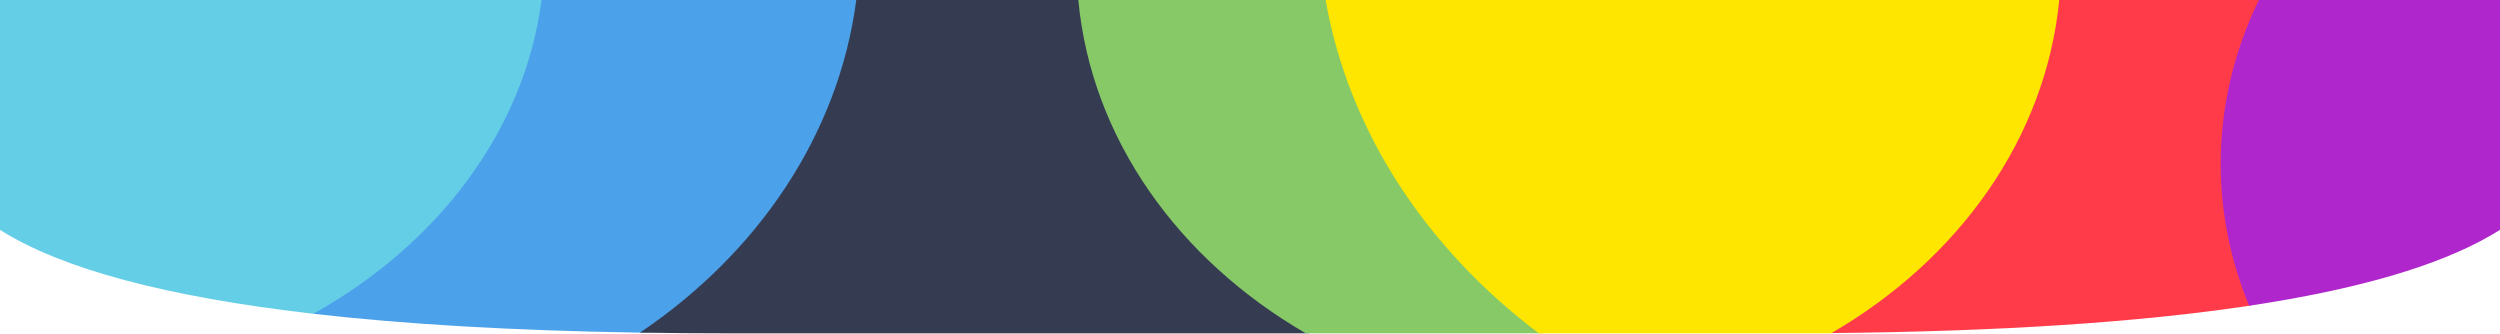
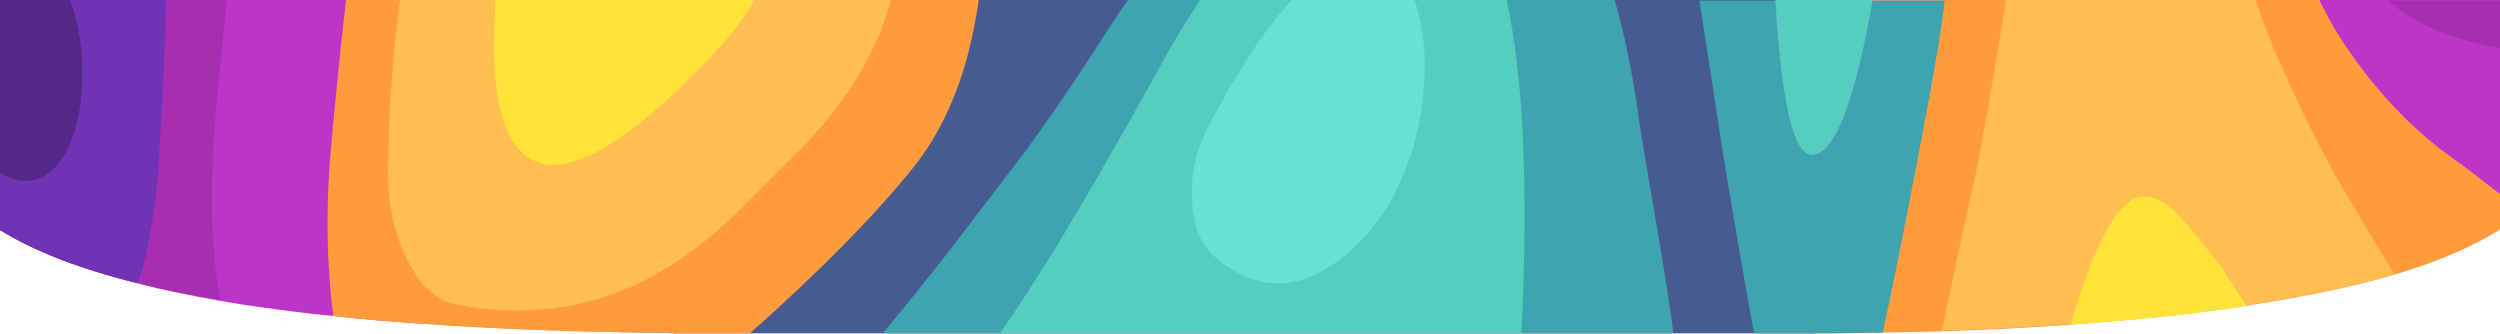
- <svg xmlns="http://www.w3.org/2000/svg" width="375" height="50" viewBox="0 0 375 50">
-   <g fill="none" fill-rule="evenodd">
-     <path fill="#65CEE7" d="M0 0v34.482c9.242 5.848 24.908 10.041 46.991 12.584C76 49 98 0 81.233 0H0z" />
-     <path fill="#4BA2EA" d="M81.233 0c-2.58 19.665-15.608 36.69-34.242 47.066 13.817 1.59 30.159 2.532 49.004 2.829C135 49 143 0 128.44 0H81.233z" />
-     <path fill="#353C52" d="M161.75 0h-33.31c-2.649 20.205-14.749 37.965-32.445 49.895 4.318.068 8.755.105 13.338.105h86.546C208 50 181 0 161.75 0" />
-     <path fill="#87C966" d="M198.842 0H161.75c1.943 20.79 15.022 38.947 34.13 50h34.945C249 50 222 0 198.842 0" />
-     <path fill="#FFE600" d="M308.89 0H198.842c3.474 19.825 15.225 37.368 31.984 50h43.833l.069-.041C304 49.959 325 0 308.89 0" />
-     <path fill="#FF3B4A" d="M338.828 0H308.89c-2.04 20.765-15.092 38.902-34.163 49.959 25.194-.236 46.075-1.602 62.644-4.096C357.001 41 351.001 0 338.828 0" />
-     <path fill="#AF27CC" d="M338.828 0c-3.679 7.586-5.722 15.862-5.722 24.569 0 7.471 1.514 14.621 4.265 21.294 16.2-2.438 28.287-5.953 36.244-10.55.475-.273.941-.549 1.385-.831V0h-36.172z" />
+ <svg xmlns="http://www.w3.org/2000/svg" version="1.1" x="0px" y="0px" viewBox="0 0 375 50" style="enable-background:new 0 0 375 50;" xml:space="preserve">
+   <style type="text/css">
+ 	.st0{fill:#BD35C8;}
+ 	.st1{fill:#F1994A;}
+ 	.st2{fill:#475B93;}
+ 	.st3{fill:#A52EB1;}
+ 	.st4{fill:#3EA4AF;}
+ 	.st5{fill:#FF9B3C;}
+ 	.st6{fill:#6F33B3;}
+ 	.st7{fill:#55CEBF;}
+ 	.st8{fill:#FFBE4F;}
+ 	.st9{fill:#542788;}
+ 	.st10{fill:#65E2D0;}
+ 	.st11{fill:#FFE33B;}
+ </style>
+   <g id="Calque_2">
+     <g>
+       <g transform="matrix( 1, 0, 0, 1, 0,0) ">
+         <g>
+           <g id="Layer7_0_FILL">
+             <path class="st0" d="M64.1,0v48.6c-4.9-0.3-9.6-0.7-14-1.2c-1-0.1-2.1-0.2-3.1-0.3c-5-0.6-9.7-1.2-14.1-2       c-4.5-0.8-8.6-1.6-12.3-2.6C11.8,40.3,5,37.6,0,34.5V0H64.1z" />
+             <path class="st1" d="M272.2,0v50h2.4l0.1,0c2.6,0,5.2-0.1,7.7-0.1c-0.1,0.5-0.2,1-0.3,1.4h0c0.1-0.5,0.2-0.9,0.3-1.4       c3-0.1,5.9-0.1,8.7-0.2c6.3-0.2,12.4-0.5,18.1-0.9c0.4,0,0.8,0,1.2-0.1c9.8-0.7,18.6-1.6,26.4-2.8c0.2,0,0.3,0,0.5-0.1       c8.4-1.3,15.7-2.8,21.8-4.6c5.8-1.7,10.6-3.7,14.4-5.9c0.5-0.3,0.9-0.5,1.4-0.8V0H272.2z M64.1,0v48.6       c9.7,0.7,20.3,1.1,31.9,1.3c1.7,0,3.4,0,5.2,0.1l11.1-19.9L129,0H64.1z" />
+             <path class="st2" d="M272.2,0v50H109.3c-2.8,0-5.5,0-8.2,0l11.1-19.9L129,0H272.2z" />
+           </g>
+         </g>
+       </g>
+       <g transform="matrix( 1, 0, 0, 1, 0,0) ">
+         <g>
+           <g id="Layer6_0_FILL">
+             <path class="st3" d="M31.9,24.8c-0.3,6.7,0,12.8,0.8,18.2c0.1,0.7,0.2,1.4,0.3,2c-4.5-0.8-8.6-1.6-12.3-2.6       C11.8,40.3,5,37.6,0,34.5V0h34c-0.2,2.2-0.4,4.4-0.6,6.5C32.5,14.8,32,20.8,31.9,24.8z" />
+             <path class="st4" d="M248.8,35.6c-1.7-9.8-2.7-15.8-3-18c-0.9-6.5-2.1-12.4-3.6-17.6h-73c-1.5,2.1-2.9,4.3-4.4,6.6       c-4.3,6.7-8,12-11,16.1c-1.4,1.8-4.7,6.2-10.1,13.2c-3.9,5.1-7.7,9.8-11.3,14.1H251C250.5,45.8,249.7,41,248.8,35.6z M254.9,0       c0.9,5.9,2.1,13.5,3.5,22.7c1.9,11.6,3.5,20.7,4.7,27.3h11.5l0.1,0c2.6,0,5.2-0.1,7.7-0.1c1.1-5,2.4-11.4,3.9-19.1       c3.2-16.2,5-26.4,5.4-30.7H254.9z" />
+             <path class="st5" d="M51.9,0c-0.9,7.9-1.7,15.9-2.4,23.9c-0.6,7.9-0.5,15.8,0.5,23.5c4.4,0.5,9.1,0.9,14,1.2       c9.7,0.7,20.3,1.1,31.9,1.3c1.7,0,3.4,0,5.2,0.1c2.7,0,5.4,0,8.2,0h3.2c10.8-9.6,19-18,24.6-25c4.5-5.7,7.6-13,9.2-21.9       c0.2-1.1,0.4-2.1,0.5-3.2H51.9z M291.8,0c-0.5,4.3-2.3,14.6-5.4,30.7c-1.5,7.7-2.8,14.1-3.9,19.1c3-0.1,5.9-0.1,8.7-0.2       c6.3-0.2,12.4-0.5,18.1-0.9c0.4,0,0.8,0,1.2-0.1c9.8-0.7,18.6-1.6,26.4-2.8c0.2,0,0.3,0,0.5-0.1c8.4-1.3,15.7-2.8,21.8-4.6       c5.8-1.7,10.6-3.7,14.4-5.9c0.5-0.3,0.9-0.5,1.4-0.8V0H291.8z" />
+           </g>
+         </g>
+       </g>
+       <g transform="matrix( 1, 0, 0, 1, 0,0) ">
+         <g>
+           <g id="Layer5_0_FILL">
+             <path class="st6" d="M24.9,0c-0.1,4.7-0.3,10-0.6,15.7l-0.6,10.5c-0.5,5.4-1.2,9.9-2.2,13.6c-0.3,1-0.5,1.9-0.8,2.7       C11.8,40.3,5,37.6,0,34.5V0H24.9z" />
+             <path class="st7" d="M228.2,50H150c2.7-3.9,5.5-8.2,8.4-12.9c4.3-7.1,10.1-17.1,17.2-30c1.5-2.6,3-4.9,4.4-7.1h46       c1.2,5.5,2,12.2,2.4,20C228.8,28.6,228.8,38.6,228.2,50z" />
+             <path class="st8" d="M60,0c-1.1,8.3-1.7,16.7-1.8,25.2c-0.1,6,1.2,11.2,3.9,15.6c0.6,1,1.3,1.9,2,2.5c1.3,1.3,2.8,2.1,4.5,2.4       c11.7,2.2,22.4,0.2,31.9-5.8c3.2-2,6.5-4.6,9.9-7.9c0.5-0.5,1.1-1.1,1.9-1.9c1.2-1.2,2.9-2.9,4.8-4.8       c8.8-8.2,14.3-16.6,16.5-25.3H60z M358.7,40.4c-3.4-5.6-6.2-10.3-8.4-14.1c-3-5.4-6-11.5-9-18.5c-1.1-2.6-2.1-5.2-3-7.8h-37.4       c-2.6,16.2-4.4,25.9-5.2,29c-0.3,1.3-1.8,8.1-4.4,20.6c6.3-0.2,12.4-0.5,18.1-0.9c0.4,0,0.8,0,1.2-0.1       c9.8-0.7,18.6-1.6,26.4-2.8c0.2,0,0.3,0,0.5-0.1c8.4-1.3,15.7-2.8,21.8-4.6L358.7,40.4z" />
+             <path class="st0" d="M375,0v29.1c-2.7-2.1-5.3-4.1-8.1-6.1c-5.4-4-10.2-9.1-14.5-15.3c-1.7-2.4-3.2-5-4.5-7.7H375z" />
+           </g>
+         </g>
+       </g>
+       <g transform="matrix( 1, 0, 0, 1, 0,0) ">
+         <g>
+           <g id="Layer4_0_FILL">
+             <path class="st9" d="M12.3,12.7c-0.2,4.2-1,7.5-2.4,10.1c-1.6,2.9-3.7,4.4-6.4,4.3c-1,0-2.2-0.4-3.5-1.2V0h10.5       c0.2,0.6,0.5,1.3,0.7,2.1C12.1,5.3,12.5,8.8,12.3,12.7z" />
+             <path class="st10" d="M213.7,8.9c0.1,3.5-0.3,7.1-1.1,10.8c-2,8.5-5.9,14.9-11.7,19.3c-6.4,4.8-12.6,4.7-18.7-0.5       c-1.4-1.2-2.4-2.9-2.9-5c-0.6-2.6-0.7-5.2-0.3-7.8c0.4-2.4,1.2-4.8,2.6-7.4c4.3-8.1,8.3-14.2,12.2-18.3h18.4       C213,2.5,213.6,5.5,213.7,8.9z" />
+             <path class="st11" d="M334,41.3c-0.6-0.9-1.2-1.8-2-2.8c-0.4-0.5-0.7-0.9-1-1.2c-1.2-1.5-2.1-2.6-2.7-3.3       c-1.1-1.3-2-2.2-2.8-2.9c-2.2-1.8-4.2-2.1-6-0.9c-2.9,2-5.9,8.1-8.9,18.5c9.8-0.7,18.6-1.6,26.4-2.8L334,41.3z M74.3,0       c0,1.1-0.1,2.3-0.1,3.4c-0.4,8.7,0.6,14.7,3,18.2c4.7,6.7,14.3,2.6,28.7-12.3c3-3.1,5.5-6.2,7.3-9.3H74.3z" />
+             <path class="st3" d="M375,0v7.2c-1.9-0.3-3.9-0.8-6-1.4c-4.4-1.3-8-3.2-10.7-5.7H375z" />
+             <path class="st7" d="M280.9,0c-2.6,14.8-5.5,22.6-8.7,23.2c-0.2,0-0.4,0.1-0.5,0c-2.7-0.1-4.5-7.9-5.4-23.3H280.9z" />
+           </g>
+         </g>
+       </g>
+     </g>
  </g>
+   <g id="Calque_1">
+ </g>
</svg>
